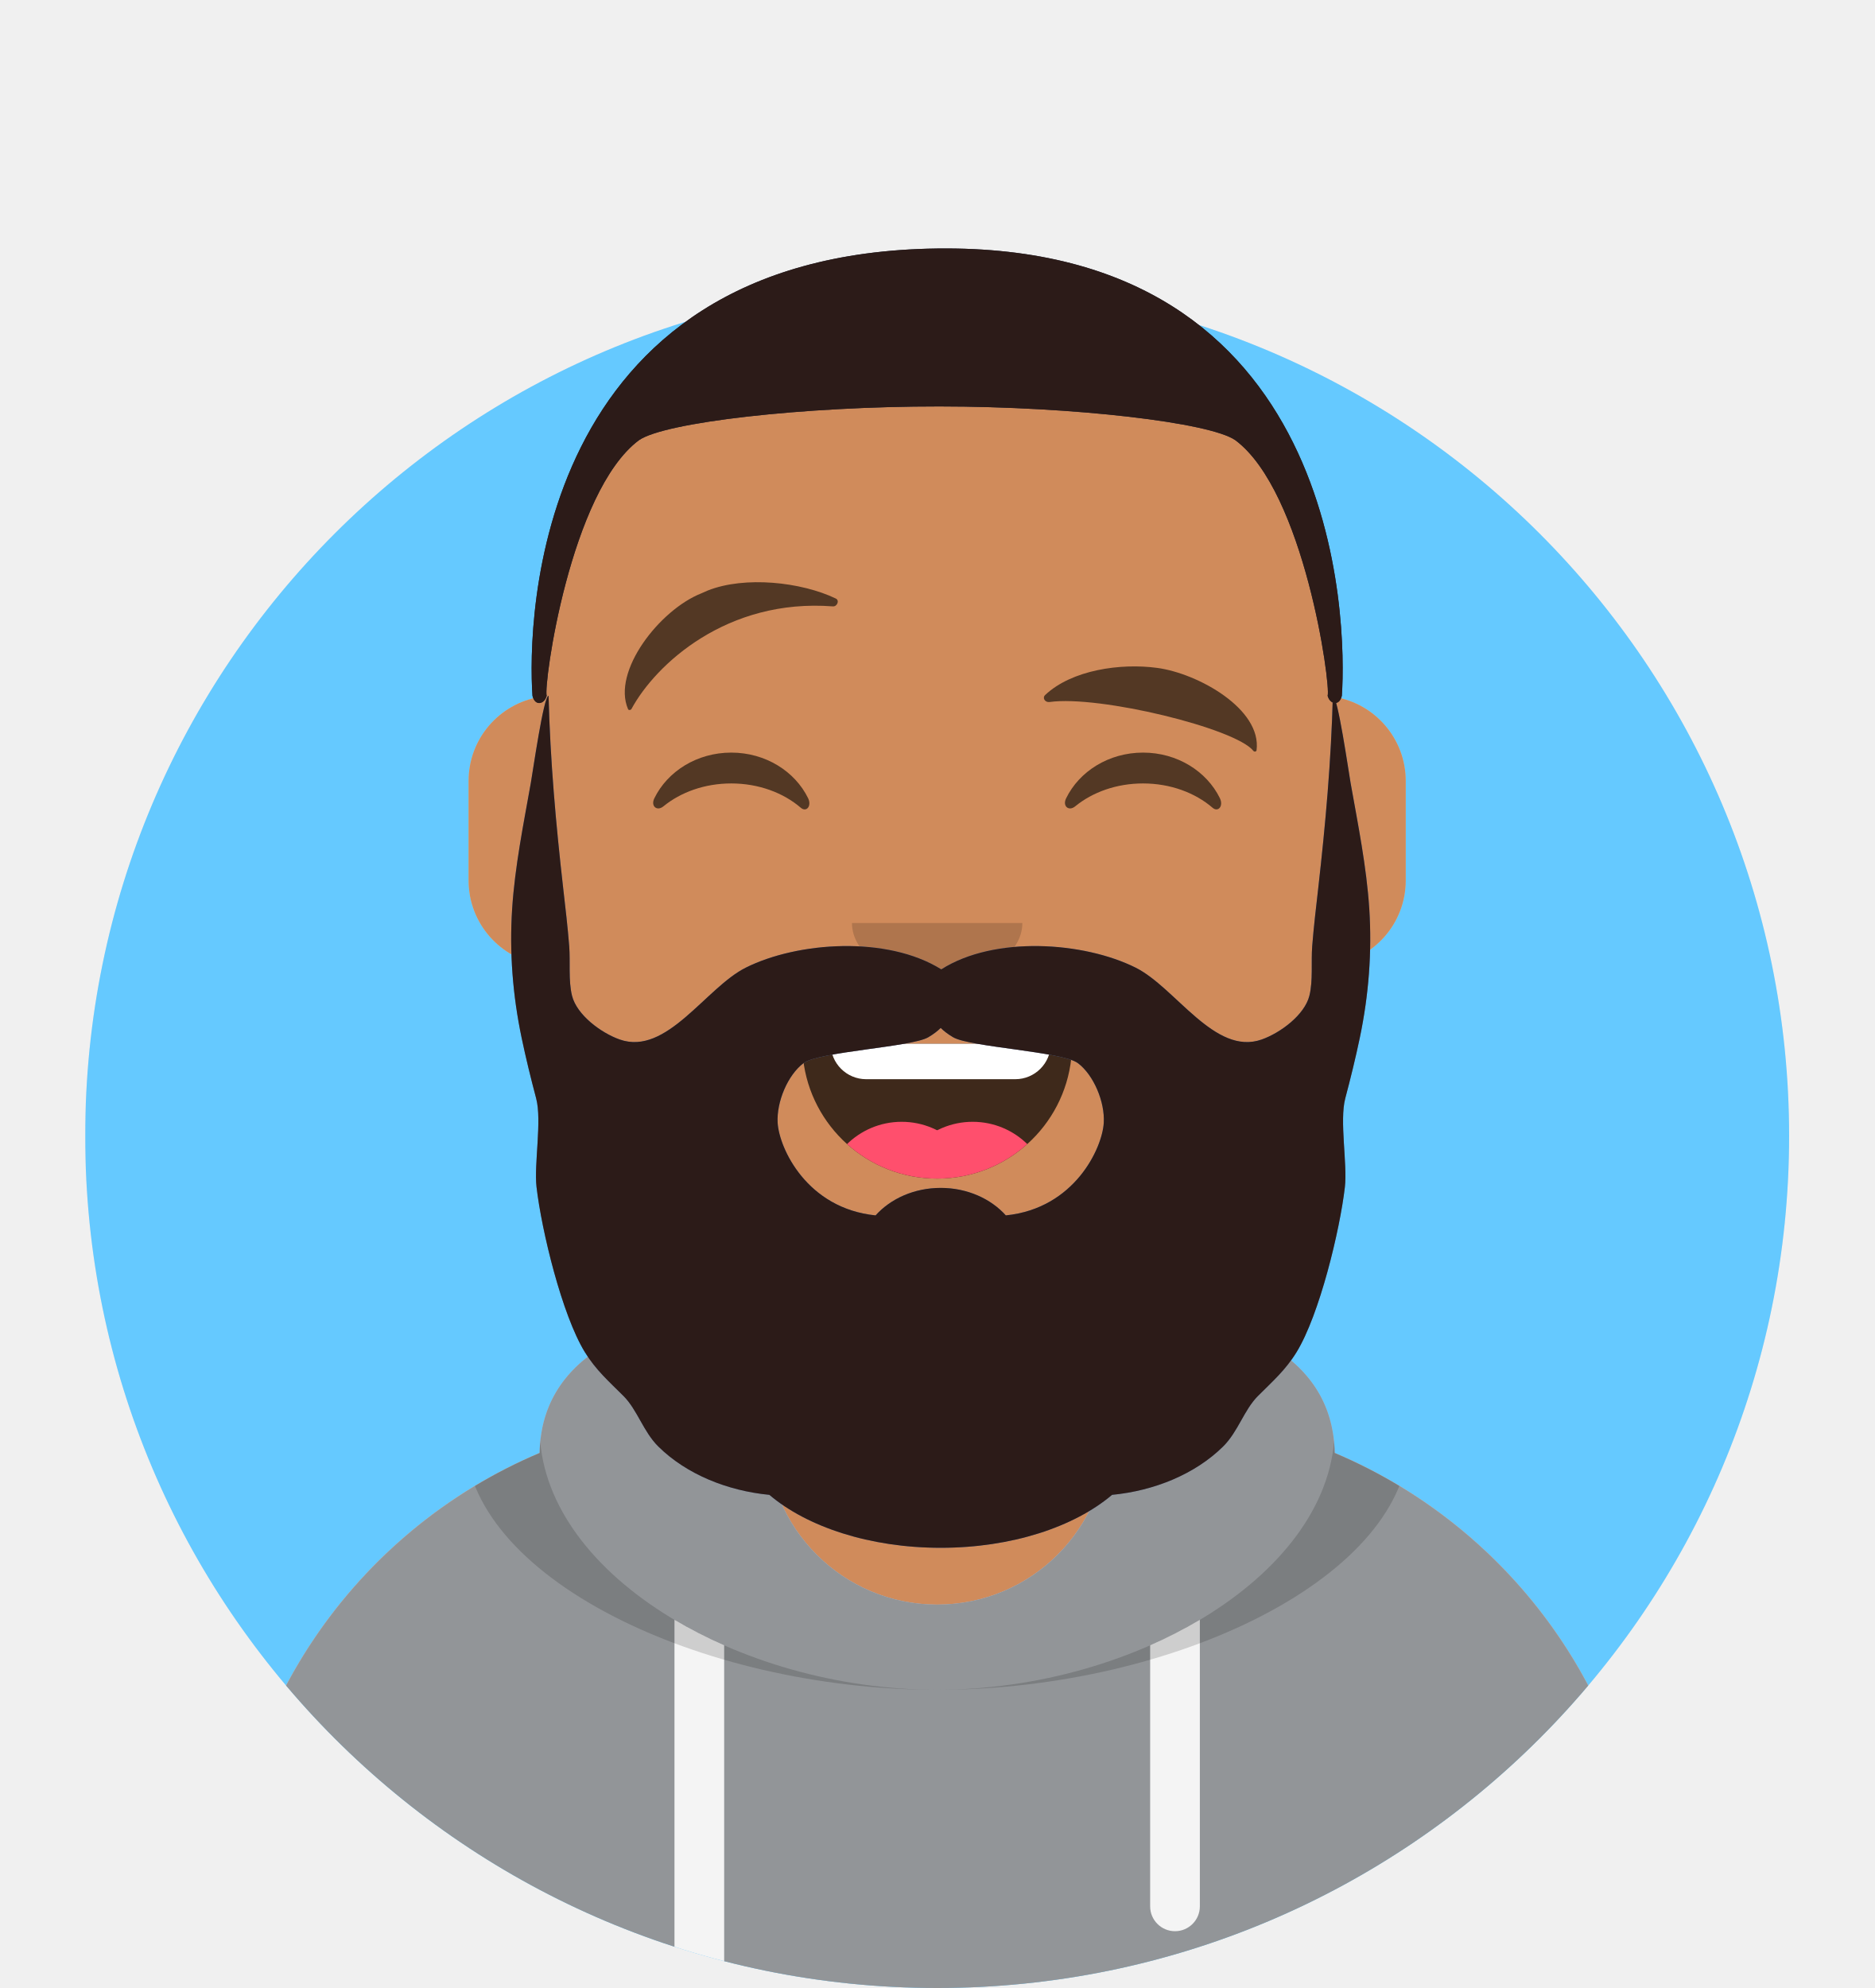
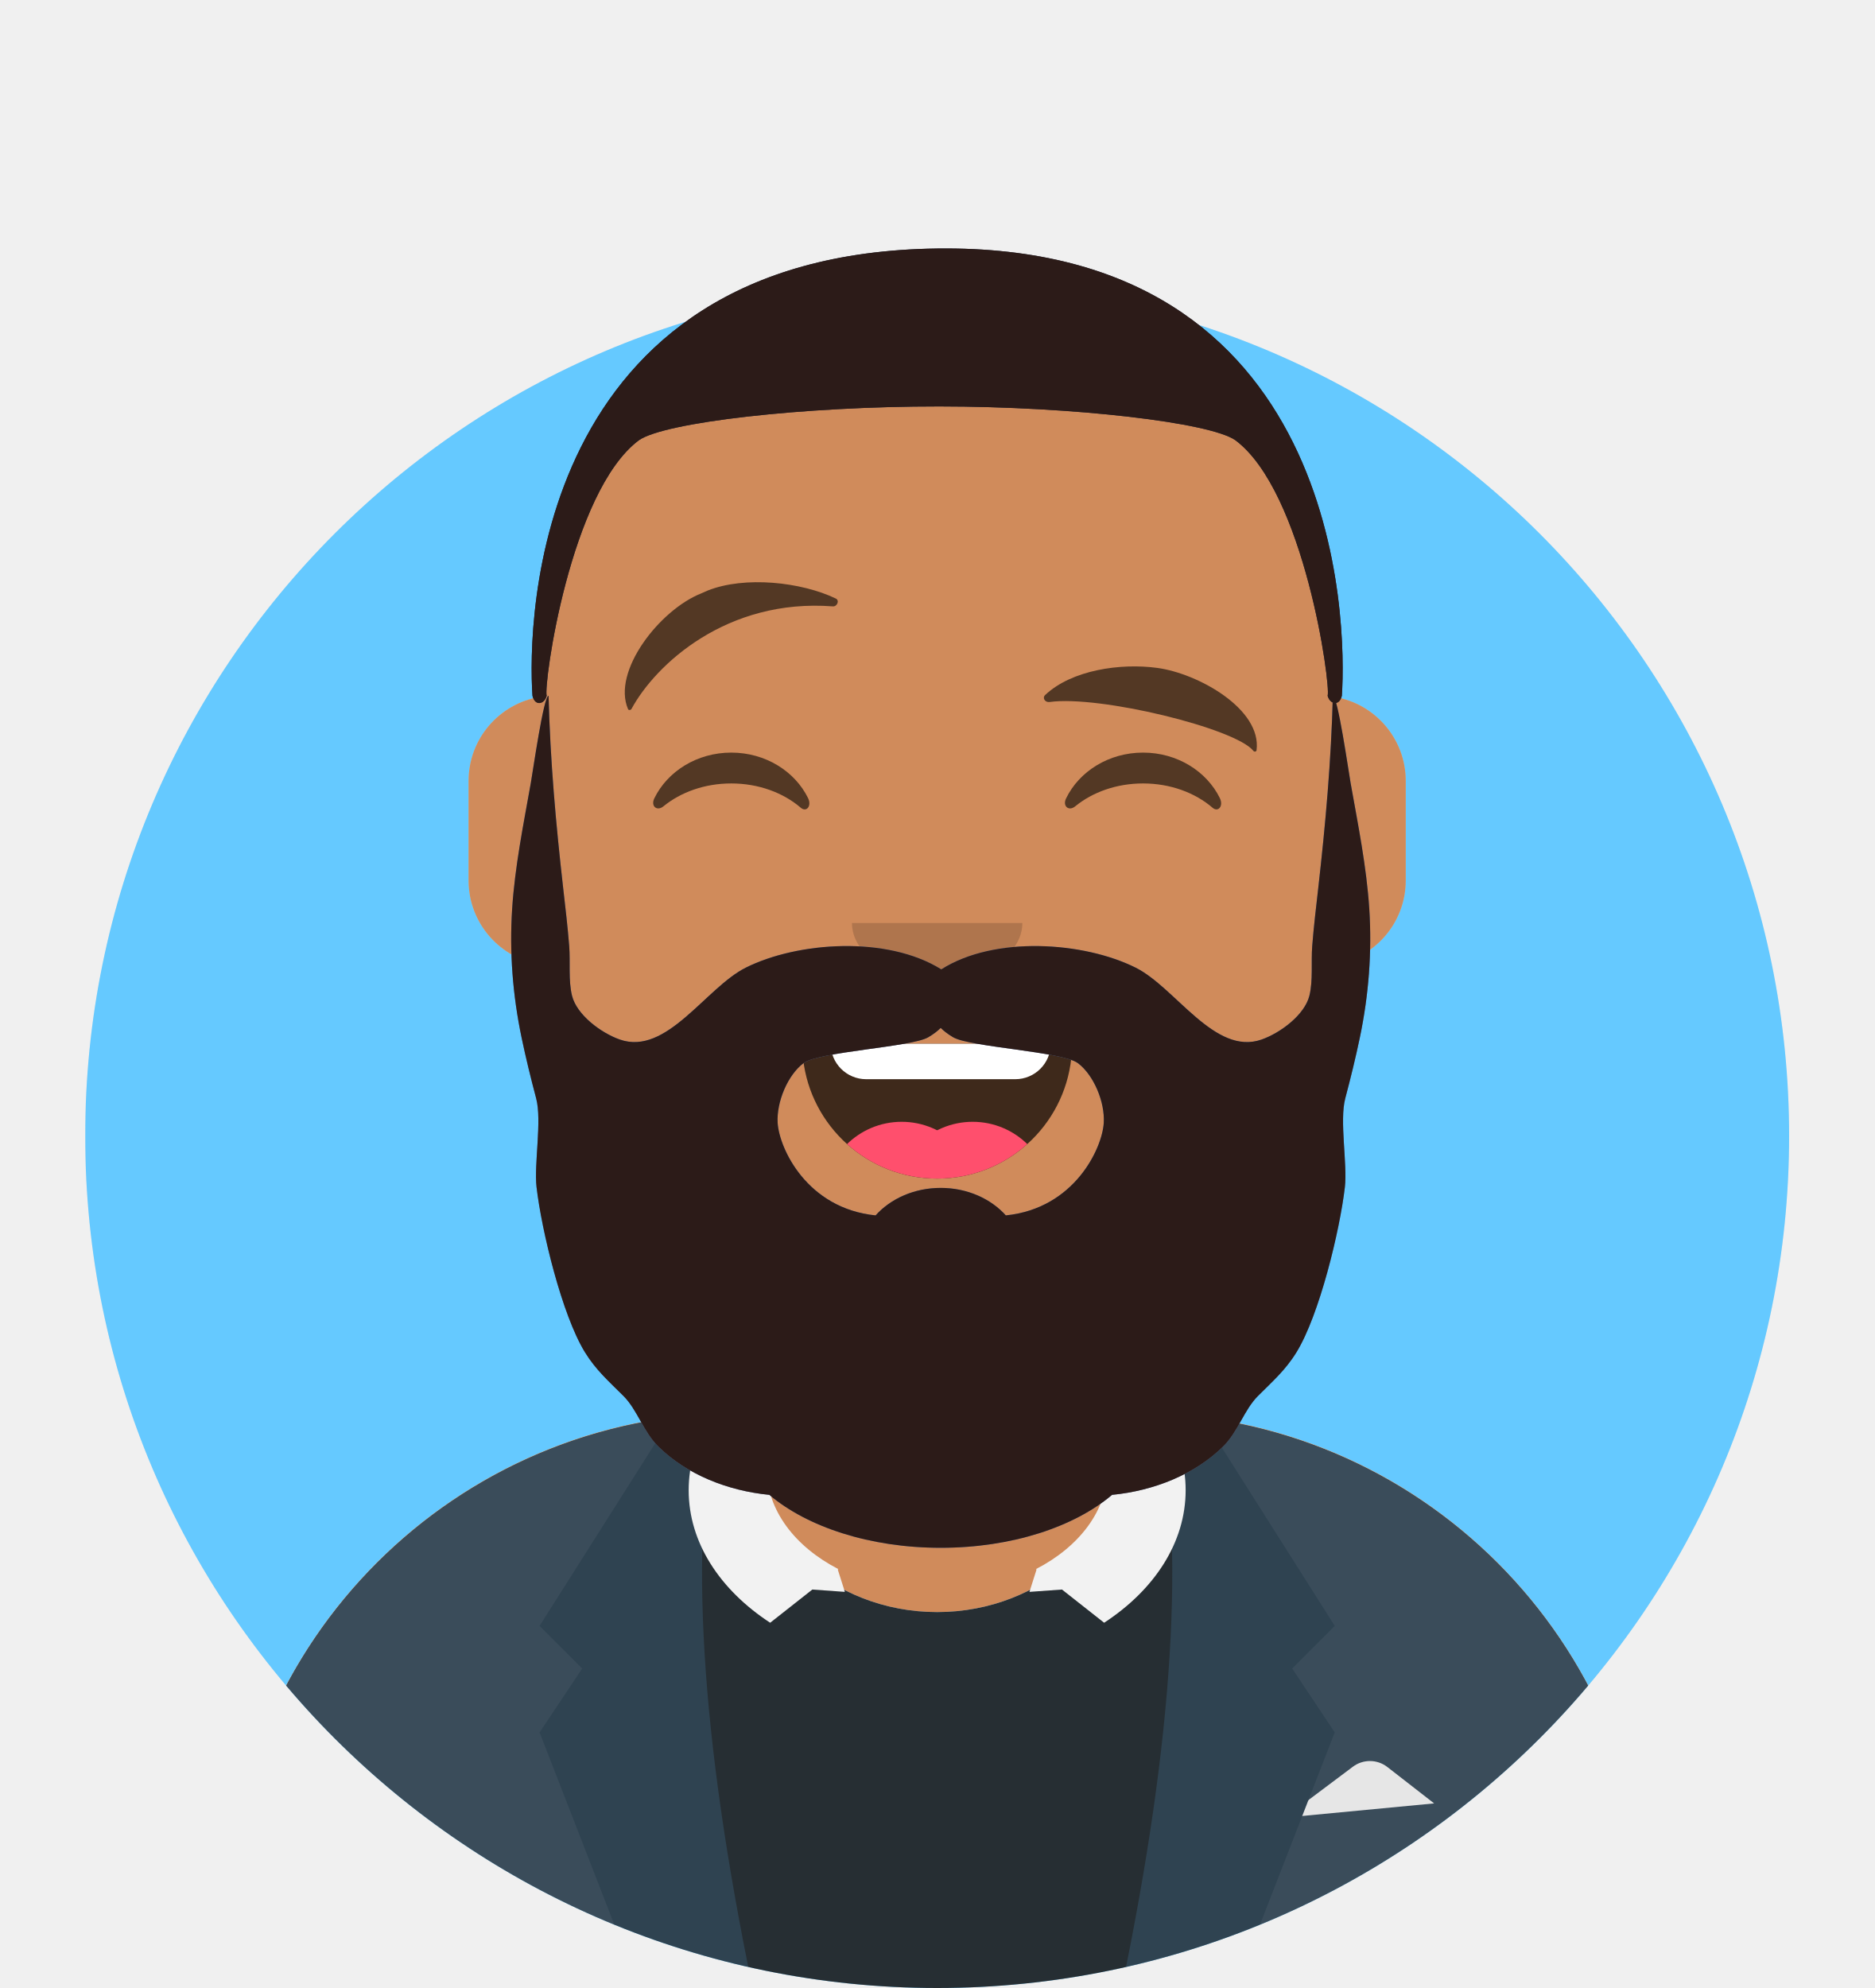
<svg xmlns="http://www.w3.org/2000/svg" xmlns:xlink="http://www.w3.org/1999/xlink" width="264px" height="280px" viewBox="0 0 264 280" version="1.1">
  <defs>
    <circle id="path-1" cx="120" cy="120" r="120" />
    <path d="M12,160 C12,226.274 65.726,280 132,280 C198.274,280 252,226.274 252,160 L264,160 L264,-1.42108547e-14 L-3.19744231e-14,-1.42108547e-14 L-3.19744231e-14,160 L12,160 Z" id="path-3" />
    <path d="M124,144.611 L124,163 L128,163 L128,163 C167.765,163 200,195.235 200,235 L200,244 L0,244 L0,235 C-4.86974701e-15,195.235 32.235,163 72,163 L72,163 L76,163 L76,144.611 C58.763,136.422 46.372,119.687 44.305,99.881 C38.48,99.058 34,94.052 34,88 L34,74 C34,68.054 38.325,63.118 44,62.166 L44,56 L44,56 C44,25.072 69.072,5.68137151e-15 100,0 L100,0 L100,0 C130.928,-5.68137151e-15 156,25.072 156,56 L156,62.166 C161.675,63.118 166,68.054 166,74 L166,88 C166,94.052 161.52,99.058 155.695,99.881 C153.628,119.687 141.237,136.422 124,144.611 Z" id="path-5" />
  </defs>
  <g id="Avataaar" stroke="none" stroke-width="1" fill="none" fill-rule="evenodd">
    <g transform="translate(-825, -1100)" id="Avataaar/Circle">
      <g transform="translate(825, 1100)">
        <g id="Circle" stroke-width="1" fill-rule="evenodd" transform="translate(12, 40)">
          <mask id="mask-2" fill="white">
            <use xlink:href="#path-1" />
          </mask>
          <use id="Circle-Background" fill="#E6E6E6" xlink:href="#path-1" />
          <g id="Color/Palette/Blue-01" mask="url(#mask-2)" fill="#65C9FF">
            <rect id="🖍Color" x="0" y="0" width="240" height="240" />
          </g>
        </g>
        <mask id="mask-4" fill="white">
          <use xlink:href="#path-3" />
        </mask>
        <g id="Mask" />
        <g id="Avataaar" stroke-width="1" fill-rule="evenodd" mask="url(#mask-4)">
          <g id="Body" transform="translate(32, 36)">
            <mask id="mask-6" fill="white">
              <use xlink:href="#path-5" />
            </mask>
            <use fill="#D0C6AC" xlink:href="#path-5" />
            <g id="Skin/👶🏽-03-Brown" mask="url(#mask-6)" fill="#D08B5B">
              <g transform="translate(-32, 0)" id="Color">
                <rect x="0" y="0" width="264" height="244" />
              </g>
            </g>
            <path d="M156,79 L156,102 C156,132.928 130.928,158 100,158 C69.072,158 44,132.928 44,102 L44,79 L44,94 C44,124.928 69.072,150 100,150 C130.928,150 156,124.928 156,94 L156,79 Z" id="Neck-Shadow" fill-opacity="0.1" fill="#000000" mask="url(#mask-6)" />
          </g>
-           <g id="Clothing/Hoodie" transform="translate(0, 170)">
+           <g id="Clothing/Blazer-+-Sweater" transform="translate(0, 170)">
            <defs>
-               <path d="M108,13.071 C90.081,15.076 76.28,20.552 76.004,34.645 C50.146,45.568 32,71.165 32,100.999 L32,100.999 L32,110 L232,110 L232,100.999 C232,71.165 213.854,45.568 187.996,34.645 C187.72,20.552 173.919,15.076 156,13.071 L156,32 L156,32 C156,45.255 145.255,56 132,56 L132,56 C118.745,56 108,45.255 108,32 L108,13.071 Z" id="react-path-205" />
+               <path d="M105.192,29.052 L104,29.052 L104,29.052 C64.235,29.052 32,61.287 32,101.052 L32,110 L232,110 L232,101.052 C232,61.287 199.765,29.052 160,29.052 L160,29.052 L158.808,29.052 C158.935,30.035 159,31.036 159,32.052 C159,45.859 146.912,57.052 132,57.052 C117.088,57.052 105,45.859 105,32.052 C105,31.036 105.065,30.035 105.192,29.052 Z" id="react-path-90" />
            </defs>
-             <mask id="react-mask-206" fill="white">
-               <use xlink:href="#react-path-205" />
+             <mask id="react-mask-91" fill="white">
+               <use xlink:href="#react-path-90" />
            </mask>
-             <use id="Hoodie" fill="#B7C1DB" fill-rule="evenodd" xlink:href="#react-path-205" />
-             <g id="Color/Palette/Gray-01" mask="url(#react-mask-206)" fill-rule="evenodd" fill="#929598">
+             <use id="Clothes" fill="#E6E6E6" fill-rule="evenodd" xlink:href="#react-path-90" />
+             <g id="Color/Palette/Black" mask="url(#react-mask-91)" fill-rule="evenodd" fill="#262E33">
              <rect id="🖍Color" x="0" y="0" width="264" height="110" />
            </g>
-             <path d="M102,61.739 L102,110 L95,110 L95,58.15 C97.204,59.46 99.547,60.661 102,61.739 Z M169,58.15 L169,98.5 C169,100.433 167.433,102 165.5,102 C163.567,102 162,100.433 162,98.5 L162,61.739 C164.453,60.661 166.796,59.46 169,58.15 Z" id="Straps" fill="#F4F4F4" fill-rule="evenodd" mask="url(#react-mask-206)" />
-             <path d="M90.96,12.724 C75.909,15.571 65.5,21.243 65.5,32.308 C65.5,52.02 98.538,68 132,68 C165.462,68 198.5,52.02 198.5,32.308 C198.5,21.243 188.091,15.571 173.04,12.724 C182.125,16.074 188,21.706 188,31.077 C188,51.469 160.179,68 132,68 C103.821,68 76,51.469 76,31.077 C76,21.706 81.875,16.074 90.96,12.724 Z" id="Shadow" fill-opacity="0.16" fill="#000000" fill-rule="evenodd" mask="url(#react-mask-206)" />
+             <g id="Blazer" stroke-width="1" fill-rule="evenodd" transform="translate(32, 28)">
+               <path d="M68.785,1.122 C30.512,2.804 1.24427139e-14,34.365 0,73.052 L0,82 L69.362,82 C65.961,69.92 64,55.709 64,40.5 C64,26.173 65.74,12.731 68.785,1.122 Z M131.638,82 L200,82 L200,73.052 C200,34.707 170.025,3.363 132.229,1.174 C135.265,12.771 137,26.194 137,40.5 C137,55.709 135.039,69.92 131.638,82 Z" id="Saco" fill="#3A4C5A" />
+               <path d="M149,58 L158.556,50.833 L158.556,50.833 C159.999,49.751 161.988,49.768 163.412,50.876 L170,56 L149,58 Z" id="Pocket-hanky" fill="#E6E6E6" />
+               <path d="M69,1.13686838e-13 C65,19.333 66.667,46.667 74,82 L58,82 L44,46 L50,37 L44,31 L63,1 C65.028,0.369 67.028,0.036 69,1.13686838e-13 Z" id="Wing" fill="#2F4351" />
+               <path d="M151,1.13686838e-13 C147,19.333 148.667,46.667 156,82 L140,82 L126,46 L132,37 L126,31 L145,1 C147.028,0.369 149.028,0.036 151,1.13686838e-13 Z" id="Wing" fill="#2F4351" transform="translate(141, 41) scale(-1, 1) translate(-141, -41) " />
+             </g>
+             <path d="M156,21.539 C162.772,26.136 167,32.656 167,39.888 C167,47.289 162.572,53.945 155.52,58.556 L149.579,53.876 L145,54.208 L146,51.057 L145.922,50.996 C152.022,47.853 156,42.7 156,36.877 L156,21.539 Z M108,21.539 C101.228,26.136 97,32.656 97,39.888 C97,47.289 101.428,53.945 108.48,58.556 L114.421,53.876 L119,54.208 L118,51.057 L118.078,50.996 C111.978,47.853 108,42.7 108,36.877 L108,21.539 Z" id="Collar" fill="#F2F2F2" fill-rule="evenodd" />
          </g>
          <g id="Face" transform="translate(76, 82)" fill="#000000">
            <g id="Mouth/Smile" transform="translate(2, 52)">
              <defs>
-                 <path d="M35.118,15.128 C36.176,24.62 44.226,32 54,32 C63.804,32 71.874,24.574 72.892,15.04 C72.974,14.273 72.117,13 71.043,13 C56.149,13 44.738,13 37.087,13 C36.007,13 35.012,14.178 35.118,15.128 Z" id="react-path-181" />
+                 <path d="M35.118,15.128 C36.176,24.62 44.226,32 54,32 C63.804,32 71.874,24.574 72.892,15.04 C72.974,14.273 72.117,13 71.043,13 C56.149,13 44.738,13 37.087,13 C36.007,13 35.012,14.178 35.118,15.128 Z" id="react-path-46" />
              </defs>
-               <mask id="react-mask-182" fill="white">
-                 <use xlink:href="#react-path-181" />
+               <mask id="react-mask-47" fill="white">
+                 <use xlink:href="#react-path-46" />
              </mask>
-               <use id="Mouth" fill-opacity="0.7" fill="#000000" fill-rule="evenodd" xlink:href="#react-path-181" />
-               <rect id="Teeth" fill="#FFFFFF" fill-rule="evenodd" mask="url(#react-mask-182)" x="39" y="2" width="31" height="16" rx="5" />
-               <g id="Tongue" stroke-width="1" fill-rule="evenodd" mask="url(#react-mask-182)" fill="#FF4F6D">
+               <use id="Mouth" fill-opacity="0.7" fill="#000000" fill-rule="evenodd" xlink:href="#react-path-46" />
+               <rect id="Teeth" fill="#FFFFFF" fill-rule="evenodd" mask="url(#react-mask-47)" x="39" y="2" width="31" height="16" rx="5" />
+               <g id="Tongue" stroke-width="1" fill-rule="evenodd" mask="url(#react-mask-47)" fill="#FF4F6D">
                <g transform="translate(38, 24)">
                  <circle cx="11" cy="11" r="11" />
                  <circle cx="21" cy="11" r="11" />
                </g>
              </g>
            </g>
            <g id="Nose/Default" transform="translate(28, 40)" fill-opacity="0.16">
              <path d="M16,8 C16,12.418 21.373,16 28,16 L28,16 C34.627,16 40,12.418 40,8" id="Nose" />
            </g>
            <g id="Eyes/Happy-😁" transform="translate(0, 8)" fill-opacity="0.6">
              <path d="M16.16,22.447 C18.007,18.649 22.164,16 26.998,16 C31.814,16 35.959,18.63 37.815,22.407 C38.367,23.529 37.582,24.447 36.791,23.767 C34.34,21.66 30.859,20.344 26.998,20.344 C23.257,20.344 19.874,21.579 17.438,23.572 C16.547,24.3 15.62,23.558 16.16,22.447 Z" id="Squint" />
              <path d="M74.16,22.447 C76.007,18.649 80.164,16 84.998,16 C89.814,16 93.959,18.63 95.815,22.407 C96.367,23.529 95.582,24.447 94.791,23.767 C92.34,21.66 88.859,20.344 84.998,20.344 C81.257,20.344 77.874,21.579 75.438,23.572 C74.547,24.3 73.62,23.558 74.16,22.447 Z" id="Squint" />
            </g>
            <g id="Eyebrow/Natural/Up-Down-Natural" fill-opacity="0.6">
              <path d="M22.766,1.578 L23.677,1.176 C28.919,-0.905 36.865,-0.033 41.723,2.299 C42.29,2.571 41.902,3.452 41.321,3.407 C26.402,2.256 16.358,11.553 12.946,17.847 C12.845,18.034 12.539,18.055 12.464,17.881 C10.156,12.562 16.913,3.896 22.766,1.578 Z" id="Eye-Browse-Reddit" />
              <path d="M86.535,12.025 C92.342,12.293 101.73,16.512 101.488,22.368 C101.48,22.56 101.199,22.644 101.061,22.497 C98.306,19.537 78.746,16.547 71.856,18.132 C71.226,18.277 70.747,17.655 71.146,17.206 C74.568,13.357 81.333,11.779 86.535,12.025 Z" id="Eyebrow" transform="translate(86.24651, 17.28591) rotate(5) translate(-86.24651, -17.28591) " />
            </g>
          </g>
          <g id="Top" stroke-width="1" fill-rule="evenodd">
            <defs>
-               <rect id="react-path-225" x="0" y="0" width="264" height="280" />
-               <path d="M1,64 C1.347,65.488 2.673,65.223 3,64 C2.537,62.446 6.296,35.248 16,28 C19.618,25.483 39.008,23.232 58.313,23.246 C77.409,23.259 96.421,25.511 100,28 C109.704,35.248 113.463,62.446 113,64 C113.327,65.223 114.653,65.488 115,64 C115.719,53.702 115,0.274 58,1 C1,1.726 0.281,53.702 1,64 Z" id="react-path-226" />
-               <filter x="-0.8%" y="-2.0%" width="101.5%" height="108.0%" filterUnits="objectBoundingBox" id="react-filter-222">
+               <rect id="react-path-36" x="0" y="0" width="264" height="280" />
+               <path d="M1,64 C1.347,65.488 2.673,65.223 3,64 C2.537,62.446 6.296,35.248 16,28 C19.618,25.483 39.008,23.232 58.313,23.246 C77.409,23.259 96.421,25.511 100,28 C109.704,35.248 113.463,62.446 113,64 C113.327,65.223 114.653,65.488 115,64 C115.719,53.702 115,0.274 58,1 C1,1.726 0.281,53.702 1,64 Z" id="react-path-37" />
+               <filter x="-0.8%" y="-2.0%" width="101.5%" height="108.0%" filterUnits="objectBoundingBox" id="react-filter-33">
                <feOffset dx="0" dy="2" in="SourceAlpha" result="shadowOffsetOuter1" />
                <feColorMatrix values="0 0 0 0 0   0 0 0 0 0   0 0 0 0 0  0 0 0 0.16 0" type="matrix" in="shadowOffsetOuter1" result="shadowMatrixOuter1" />
                <feMerge>
                  <feMergeNode in="shadowMatrixOuter1" />
                  <feMergeNode in="SourceGraphic" />
                </feMerge>
              </filter>
            </defs>
-             <mask id="react-mask-223" fill="white">
-               <use xlink:href="#react-path-225" />
+             <mask id="react-mask-34" fill="white">
+               <use xlink:href="#react-path-36" />
            </mask>
            <g id="Mask" />
-             <g id="Top/Short-Hair/The-Caesar" mask="url(#react-mask-223)">
+             <g id="Top/Short-Hair/The-Caesar" mask="url(#react-mask-34)">
              <g transform="translate(-1, 0)">
                <g id="Facial-Hair/Beard-Magestic" transform="translate(49, 72)">
                  <defs>
-                     <path d="M65.18,77.737 C67.363,76.105 80.407,75.479 82.758,74.089 C83.492,73.655 84.061,73.216 84.5,72.78 C84.939,73.216 85.509,73.655 86.242,74.089 C88.593,75.479 101.637,76.105 103.82,77.737 C106.03,79.391 107.644,83.185 107.467,86.151 C107.255,89.71 103.361,98.203 93.672,99.181 C91.558,96.828 88.237,95.31 84.5,95.31 C80.763,95.31 77.442,96.828 75.328,99.181 C65.639,98.203 61.745,89.71 61.533,86.151 C61.357,83.185 62.97,79.391 65.18,77.737 M103.142,94.906 C103.143,94.906 103.145,94.905 103.146,94.905 C103.144,94.905 103.143,94.906 103.142,94.906 M65.845,94.901 C65.849,94.903 65.857,94.906 65.862,94.908 C65.857,94.906 65.851,94.903 65.845,94.901 M144.863,55.985 C144.474,50.03 143.278,44.152 142.234,38.286 C141.953,36.707 140.424,26 139.735,26 C139.502,35.109 138.702,44.08 137.67,53.139 C137.361,55.848 137.038,58.556 136.825,61.274 C136.654,63.47 136.96,66.122 136.428,68.246 C135.749,70.952 132.348,73.478 129.703,74.411 C123.103,76.737 117.598,67.108 111.961,64.291 C104.643,60.635 92.064,59.764 84.582,64.53 C76.936,59.764 64.357,60.635 57.039,64.291 C51.402,67.108 45.897,76.737 39.297,74.411 C36.652,73.478 33.25,70.952 32.572,68.246 C32.04,66.122 32.346,63.47 32.175,61.274 C31.962,58.556 31.639,55.848 31.33,53.139 C30.298,44.08 29.497,35.109 29.265,26 C28.576,26 27.047,36.707 26.766,38.286 C25.722,44.152 24.526,50.03 24.138,55.985 C23.739,62.105 24.215,68.167 25.47,74.163 C26.069,77.028 26.769,79.876 27.519,82.704 C28.353,85.847 27.199,91.966 27.572,95.192 C28.279,101.296 31.154,113.2 34.383,118.451 C35.944,120.989 37.773,122.574 39.816,124.619 C41.783,126.588 42.604,129.64 44.726,131.737 C48.682,135.645 54.446,137.971 60.366,138.543 C65.677,143.05 74.506,146 84.5,146 C94.495,146 103.323,143.05 108.635,138.543 C114.554,137.971 120.318,135.645 124.274,131.737 C126.396,129.64 127.217,126.588 129.184,124.619 C131.226,122.574 133.056,120.989 134.617,118.451 C137.846,113.2 140.721,101.296 141.428,95.192 C141.801,91.966 140.647,85.847 141.481,82.704 C142.232,79.876 142.931,77.028 143.531,74.163 C144.785,68.167 145.261,62.105 144.863,55.985 Z" id="react-path-228" />
+                     <path d="M65.18,77.737 C67.363,76.105 80.407,75.479 82.758,74.089 C83.492,73.655 84.061,73.216 84.5,72.78 C84.939,73.216 85.509,73.655 86.242,74.089 C88.593,75.479 101.637,76.105 103.82,77.737 C106.03,79.391 107.644,83.185 107.467,86.151 C107.255,89.71 103.361,98.203 93.672,99.181 C91.558,96.828 88.237,95.31 84.5,95.31 C80.763,95.31 77.442,96.828 75.328,99.181 C65.639,98.203 61.745,89.71 61.533,86.151 C61.357,83.185 62.97,79.391 65.18,77.737 M103.142,94.906 C103.143,94.906 103.145,94.905 103.146,94.905 C103.144,94.905 103.143,94.906 103.142,94.906 M65.845,94.901 C65.849,94.903 65.857,94.906 65.862,94.908 C65.857,94.906 65.851,94.903 65.845,94.901 M144.863,55.985 C144.474,50.03 143.278,44.152 142.234,38.286 C141.953,36.707 140.424,26 139.735,26 C139.502,35.109 138.702,44.08 137.67,53.139 C137.361,55.848 137.038,58.556 136.825,61.274 C136.654,63.47 136.96,66.122 136.428,68.246 C135.749,70.952 132.348,73.478 129.703,74.411 C123.103,76.737 117.598,67.108 111.961,64.291 C104.643,60.635 92.064,59.764 84.582,64.53 C76.936,59.764 64.357,60.635 57.039,64.291 C51.402,67.108 45.897,76.737 39.297,74.411 C36.652,73.478 33.25,70.952 32.572,68.246 C32.04,66.122 32.346,63.47 32.175,61.274 C31.962,58.556 31.639,55.848 31.33,53.139 C30.298,44.08 29.497,35.109 29.265,26 C28.576,26 27.047,36.707 26.766,38.286 C25.722,44.152 24.526,50.03 24.138,55.985 C23.739,62.105 24.215,68.167 25.47,74.163 C26.069,77.028 26.769,79.876 27.519,82.704 C28.353,85.847 27.199,91.966 27.572,95.192 C28.279,101.296 31.154,113.2 34.383,118.451 C35.944,120.989 37.773,122.574 39.816,124.619 C41.783,126.588 42.604,129.64 44.726,131.737 C48.682,135.645 54.446,137.971 60.366,138.543 C65.677,143.05 74.506,146 84.5,146 C94.495,146 103.323,143.05 108.635,138.543 C114.554,137.971 120.318,135.645 124.274,131.737 C126.396,129.64 127.217,126.588 129.184,124.619 C131.226,122.574 133.056,120.989 134.617,118.451 C137.846,113.2 140.721,101.296 141.428,95.192 C141.801,91.966 140.647,85.847 141.481,82.704 C142.232,79.876 142.931,77.028 143.531,74.163 C144.785,68.167 145.261,62.105 144.863,55.985 Z" id="react-path-39" />
                  </defs>
-                   <mask id="react-mask-227" fill="white">
-                     <use xlink:href="#react-path-228" />
+                   <mask id="react-mask-38" fill="white">
+                     <use xlink:href="#react-path-39" />
                  </mask>
-                   <use id="Glorious-Beard" fill="#5E7AA9" fill-rule="evenodd" xlink:href="#react-path-228" />
-                   <g id="Color/Hair/Brown" mask="url(#react-mask-227)" fill="#2C1B18">
+                   <use id="Glorious-Beard" fill="#5E7AA9" fill-rule="evenodd" xlink:href="#react-path-39" />
+                   <g id="Color/Hair/Brown" mask="url(#react-mask-38)" fill="#2C1B18">
                    <g transform="translate(-32, 0)" id="Color">
                      <rect x="0" y="0" width="264" height="244" />
                    </g>
                  </g>
                </g>
                <g id="Hair" stroke-width="1" fill-rule="evenodd" transform="translate(75, 34)">
-                   <mask id="react-mask-224" fill="white">
-                     <use xlink:href="#react-path-226" />
+                   <mask id="react-mask-35" fill="white">
+                     <use xlink:href="#react-path-37" />
                  </mask>
-                   <use id="Caesar" fill="#28354B" xlink:href="#react-path-226" />
-                   <g id="Skin/👶🏽-03-Brown" mask="url(#react-mask-224)" fill="#2C1B18">
+                   <use id="Caesar" fill="#28354B" xlink:href="#react-path-37" />
+                   <g id="Skin/👶🏽-03-Brown" mask="url(#react-mask-35)" fill="#2C1B18">
                    <g transform="translate(0, 0) " id="Color">
                      <rect x="0" y="0" width="264" height="280" />
                    </g>
                  </g>
                </g>
              </g>
            </g>
          </g>
        </g>
      </g>
    </g>
  </g>
</svg>
